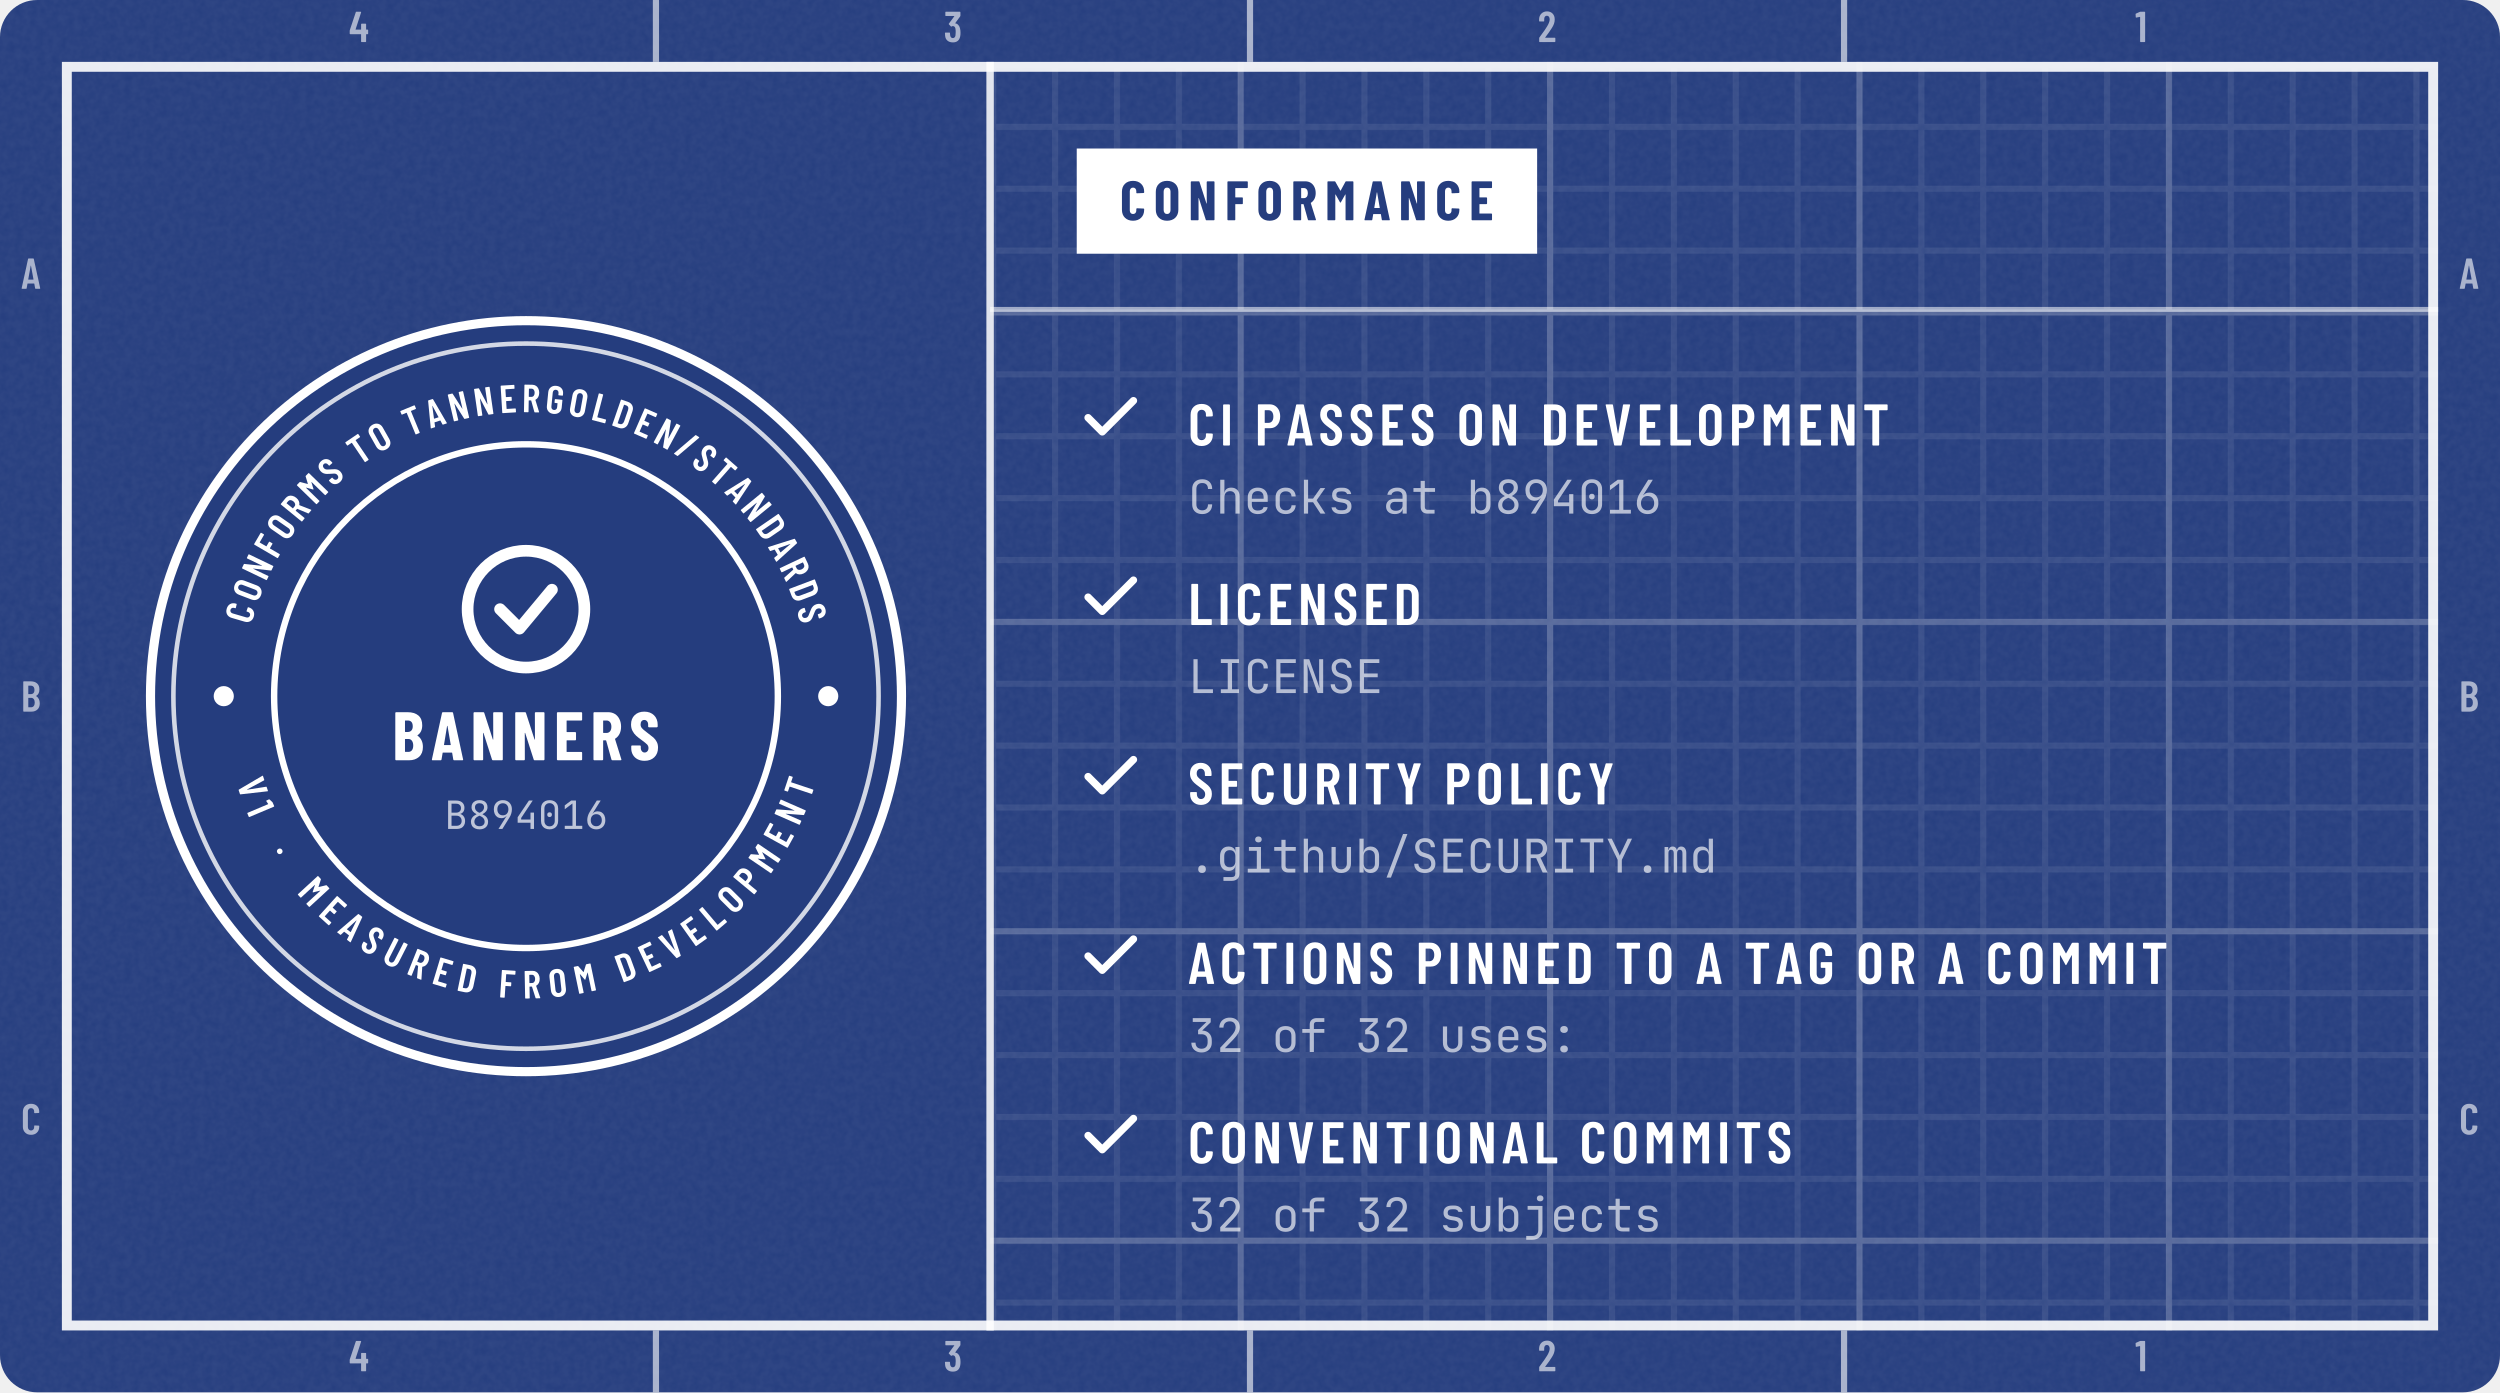
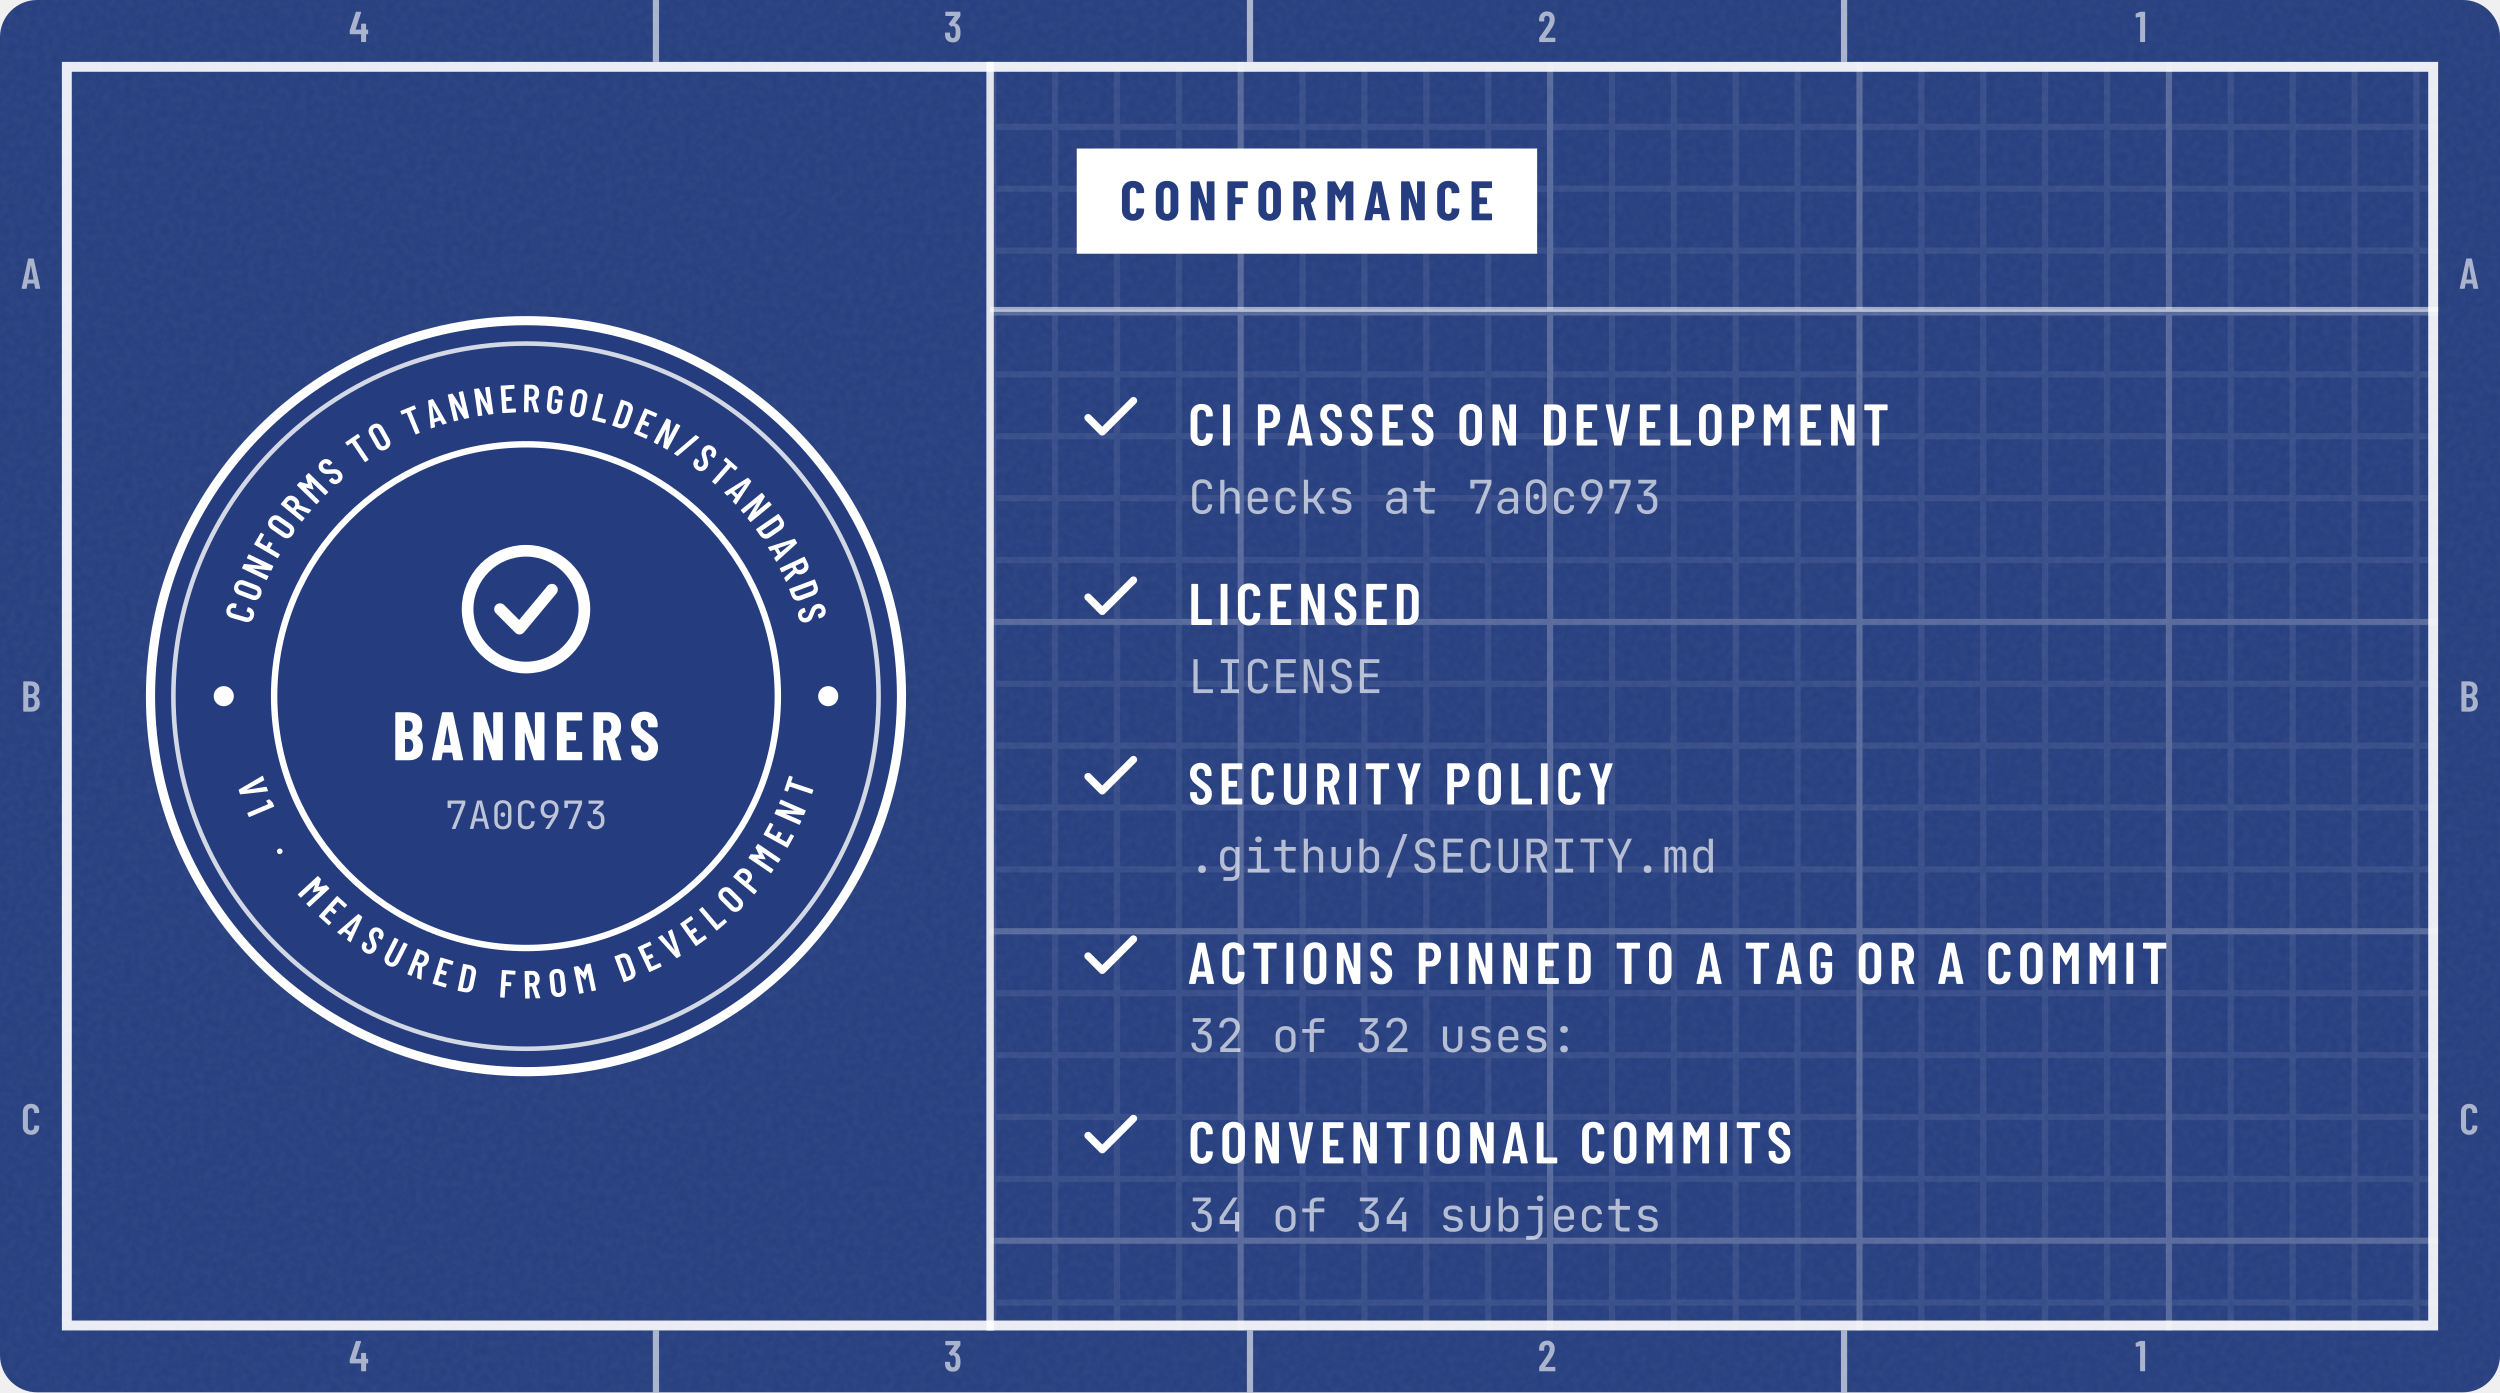
<svg xmlns="http://www.w3.org/2000/svg" width="404" height="225" viewBox="0 0 404 225" role="img" aria-labelledby="t d">
  <defs>
    <clipPath id="kc1">
      <rect x="0" y="0" width="404" height="225" rx="6" />
    </clipPath>
    <filter id="kn2" x="0" y="0" width="100%" height="100%">
      <feTurbulence type="fractalNoise" baseFrequency=".85" numOctaves="2" stitchTiles="stitch" />
      <feColorMatrix values="0 0 0 0 1 0 0 0 0 1 0 0 0 0 1 0 0 0 0.06 0" />
    </filter>
    <pattern id="kp3" width="10" height="10" patternUnits="userSpaceOnUse">
      <path d="M10 .5H.5V10" fill="none" stroke="#FFFFFF" stroke-opacity="0.075" />
    </pattern>
    <pattern id="kp4" width="50" height="50" patternUnits="userSpaceOnUse">
      <path d="M50 .5H.5V50" fill="none" stroke="#FFFFFF" stroke-opacity="0.16" />
    </pattern>
    <clipPath id="kc5">
      <path clip-rule="evenodd" d="M10 10h384v205h-384zM10 10h150v205h-150z" />
    </clipPath>
    <path id="m47" d="M21 14 226 690Q229 700 239 700H331Q337 700 340 696Q343 692 341 686L136 10Q133 0 123 0H31Q25 0 22 4Q19 8 21 14Z" />
    <path id="m49" d="M122 700H218Q223 700 226 696Q230 693 230 688V12Q230 7 226 4Q223 0 218 0H126Q121 0 118 4Q114 7 114 12V576Q114 578 112 580Q111 582 109 581L27 565H24Q13 565 13 576L10 643Q10 653 18 657L107 697Q114 700 122 700Z" />
    <path id="m50" d="M173 100H392Q397 100 400 96Q404 93 404 88V12Q404 7 400 4Q397 0 392 0H43Q38 0 34 4Q31 7 31 12V92Q31 101 36 107L75 160Q114 212 152 266Q189 320 215 363Q273 459 273 522Q273 562 256 585Q238 608 209 608Q180 608 163 586Q146 563 147 526V487Q147 482 144 478Q140 475 135 475H41Q36 475 32 478Q29 482 29 487V530Q33 610 84 659Q134 708 214 708Q293 708 342 656Q390 605 390 521Q390 471 373 422Q356 373 319 317Q294 277 260 229Q225 181 214 166Q184 126 170 106Q168 104 169 102Q170 100 173 100Z" />
    <path id="m51" d="M387 218Q387 169 380 134Q368 66 326 29Q283 -8 210 -8Q134 -8 86 32Q38 73 32 143Q30 165 28 207Q28 219 40 219H132Q144 219 144 207Q146 173 148 156Q153 125 169 108Q185 92 210 92Q234 92 250 108Q266 123 271 152Q276 182 276 230Q276 281 269 315Q263 341 248 355Q233 369 210 369Q195 369 183 360Q177 356 174 356Q172 356 166 360L119 408Q115 412 115 417Q115 421 118 425L243 595Q245 597 244 599Q242 601 239 601H49Q44 601 40 604Q37 608 37 613V688Q37 693 40 696Q44 700 49 700H373Q378 700 382 696Q385 693 385 688V609Q385 602 380 594L266 438Q262 432 268 431Q309 426 338 392Q368 358 378 307Q387 267 387 218Z" />
    <path id="m52" d="M443 275V194Q443 189 440 186Q436 182 431 182H401Q396 182 396 177V12Q396 7 392 4Q389 0 384 0H292Q287 0 284 4Q280 7 280 12V177Q280 182 275 182H29Q24 182 20 186Q17 189 17 194V259Q17 268 19 274L158 690Q161 700 171 700H271Q277 700 280 696Q283 693 281 686L153 293Q152 287 157 287H275Q280 287 280 292V412Q280 417 284 420Q287 424 292 424H384Q389 424 392 420Q396 417 396 412V292Q396 287 401 287H431Q436 287 440 284Q443 280 443 275Z" />
    <path id="m65" d="M325 11 306 116Q306 121 300 121H154Q148 121 148 116L129 11Q128 0 116 0H25Q11 0 14 13L162 689Q164 700 175 700H281Q292 700 294 689L442 13V9Q442 0 431 0H338Q326 0 325 11ZM171 212H282Q288 212 287 217L229 533Q228 536 226 536Q224 536 223 533L166 217Q165 212 171 212Z" />
    <path id="m66" d="M242 0H66Q61 0 58 4Q54 7 54 12V688Q54 693 58 696Q61 700 66 700H224Q319 700 373 652Q427 604 427 512Q427 409 354 365Q349 362 352 359Q391 334 413 292Q435 250 435 192Q435 100 382 50Q328 0 242 0ZM170 595V409Q170 404 175 404H226Q267 404 290 429Q313 454 313 500Q313 548 290 574Q267 600 226 600H175Q170 600 170 595ZM319 208Q319 260 296 290Q273 319 233 319H175Q170 319 170 314V106Q170 101 175 101H233Q273 101 296 129Q319 157 319 208Z" />
    <path id="m67" d="M42 180V521Q42 607 94 658Q145 708 230 708Q316 708 368 658Q420 607 420 521V509Q420 504 416 500Q413 496 408 496L315 492Q303 492 303 504V529Q303 564 283 586Q263 608 230 608Q198 608 178 586Q158 564 158 529V171Q158 136 178 114Q198 92 230 92Q263 92 283 114Q303 136 303 171V196Q303 201 306 204Q310 208 315 208L408 204Q413 204 416 200Q420 197 420 192V180Q420 95 368 44Q316 -8 230 -8Q145 -8 94 44Q42 95 42 180Z" />
    <path id="m68" d="M54 12V688Q54 693 58 696Q61 700 66 700H237Q323 700 374 648Q426 596 426 509V191Q426 104 374 52Q323 0 237 0H66Q61 0 58 4Q54 7 54 12ZM175 100 235 101Q268 101 288 128Q309 154 310 198V502Q310 547 290 574Q269 600 234 600H175Q170 600 170 595V105Q170 100 175 100Z" />
    <path id="m69" d="M391 600H175Q170 600 170 595V406Q170 401 175 401H303Q308 401 312 398Q315 394 315 389V312Q315 307 312 304Q308 300 303 300H175Q170 300 170 295V105Q170 100 175 100H391Q396 100 400 96Q403 93 403 88V12Q403 7 400 4Q396 0 391 0H66Q61 0 58 4Q54 7 54 12V688Q54 693 58 696Q61 700 66 700H391Q396 700 400 696Q403 693 403 688V612Q403 607 400 604Q396 600 391 600Z" />
    <path id="m70" d="M390 600H175Q170 600 170 595V406Q170 401 175 401H302Q307 401 310 398Q314 394 314 389V312Q314 307 310 304Q307 300 302 300H175Q170 300 170 295V12Q170 7 166 4Q163 0 158 0H66Q61 0 58 4Q54 7 54 12V688Q54 693 58 696Q61 700 66 700H390Q395 700 398 696Q402 693 402 688V612Q402 607 398 604Q395 600 390 600Z" />
    <path id="m71" d="M42 173V527Q42 609 94 658Q145 708 230 708Q315 708 368 658Q420 609 420 526V487Q420 482 416 478Q413 475 408 475H316Q311 475 308 478Q304 482 304 487V528Q304 564 284 586Q263 608 230 608Q197 608 177 586Q157 564 157 528V172Q157 136 177 114Q197 92 230 92Q263 92 284 114Q304 136 304 172V268Q304 273 299 273H238Q233 273 230 276Q226 280 226 285V358Q226 363 230 366Q233 370 238 370H408Q413 370 416 366Q420 363 420 358V173Q420 91 368 42Q315 -8 230 -8Q145 -8 94 42Q42 91 42 173Z" />
    <path id="m73" d="M54 12V688Q54 693 58 696Q61 700 66 700H158Q163 700 166 696Q170 693 170 688V12Q170 7 166 4Q163 0 158 0H66Q61 0 58 4Q54 7 54 12Z" />
    <path id="m76" d="M54 12V688Q54 693 58 696Q61 700 66 700H158Q163 700 166 696Q170 693 170 688V105Q170 100 175 100H391Q396 100 400 96Q403 93 403 88V12Q403 7 400 4Q396 0 391 0H66Q61 0 58 4Q54 7 54 12Z" />
    <path id="m77" d="M383 700H475Q480 700 484 696Q487 693 487 688V12Q487 7 484 4Q480 0 475 0H383Q378 0 374 4Q371 7 371 12V484Q371 488 369 488Q367 488 365 485L278 327Q273 319 269 319Q265 319 260 327L173 485Q171 488 169 488Q167 488 167 484V12Q167 7 164 4Q160 0 155 0H63Q58 0 54 4Q51 7 51 12V688Q51 693 54 696Q58 700 63 700H155Q165 700 170 692L267 521Q270 517 273 521L368 692Q373 700 383 700Z" />
    <path id="m78" d="M350 700H441Q446 700 450 696Q453 693 453 688V12Q453 7 450 4Q446 0 441 0H336Q326 0 323 10L174 434Q173 437 170 436Q168 436 168 433L169 12Q169 7 166 4Q162 0 157 0H66Q61 0 58 4Q54 7 54 12V688Q54 693 58 696Q61 700 66 700H169Q179 700 182 690L332 269Q333 266 336 266Q338 267 338 270V688Q338 693 342 696Q345 700 350 700Z" />
    <path id="m79" d="M42 182V518Q42 604 94 656Q147 708 233 708Q319 708 372 656Q425 604 425 518V182Q425 96 372 44Q319 -8 233 -8Q147 -8 94 44Q42 96 42 182ZM309 177V523Q309 561 288 584Q267 608 233 608Q199 608 178 584Q158 561 158 523V177Q158 139 178 116Q199 92 233 92Q267 92 288 116Q309 139 309 177Z" />
    <path id="m80" d="M432 495Q432 405 384 350Q337 295 259 295H174Q169 295 169 290V12Q169 7 166 4Q162 0 157 0H65Q60 0 56 4Q53 7 53 12V689Q53 694 56 698Q60 701 65 701H253Q306 701 346 675Q387 649 410 602Q432 555 432 495ZM316 492Q316 542 294 572Q271 601 234 601H174Q169 601 169 596V391Q169 386 174 386H234Q271 386 294 414Q316 443 316 492Z" />
    <path id="m82" d="M318 10 233 297Q231 301 228 301H175Q170 301 170 296V12Q170 7 166 4Q163 0 158 0H66Q61 0 58 4Q54 7 54 12V688Q54 693 58 696Q61 700 66 700H254Q307 700 348 674Q388 649 410 602Q433 556 433 496Q433 434 409 389Q385 344 342 321Q338 320 339 315L437 14Q438 12 438 9Q438 0 427 0H331Q321 0 318 10ZM170 595V396Q170 391 175 391H236Q272 391 294 419Q317 447 317 495Q317 543 294 572Q272 600 236 600H175Q170 600 170 595Z" />
    <path id="m83" d="M34 173V199Q34 204 38 208Q41 211 46 211H137Q142 211 146 208Q149 204 149 199V179Q149 140 168 116Q188 92 219 92Q250 92 270 114Q290 137 290 174Q290 200 279 219Q268 238 248 255Q228 272 184 304Q134 340 104 368Q73 396 52 436Q32 475 32 527Q32 610 82 659Q132 708 214 708Q297 708 348 656Q399 605 399 520V496Q399 491 396 488Q392 484 387 484H297Q292 484 288 488Q285 491 285 496V522Q285 561 266 584Q246 608 214 608Q184 608 165 586Q146 565 146 527Q146 491 166 466Q187 441 247 397Q308 352 339 324Q370 295 387 261Q404 227 404 180Q404 95 353 44Q302 -8 219 -8Q136 -8 85 42Q34 92 34 173Z" />
    <path id="m84" d="M425 688V612Q425 607 422 604Q418 600 413 600H286Q281 600 281 595V12Q281 7 278 4Q274 0 269 0H177Q172 0 168 4Q165 7 165 12V595Q165 600 160 600H40Q35 600 32 604Q28 607 28 612V688Q28 693 32 696Q35 700 40 700H413Q418 700 422 696Q425 693 425 688Z" />
    <path id="m85" d="M50 194V688Q50 693 54 696Q57 700 62 700H154Q159 700 162 696Q166 693 166 688V182Q166 142 186 117Q206 92 239 92Q272 92 292 117Q312 142 312 182V688Q312 693 316 696Q319 700 324 700H416Q421 700 424 696Q428 693 428 688V194Q428 103 376 48Q324 -8 239 -8Q153 -8 102 48Q50 103 50 194Z" />
    <path id="m86" d="M171 11 28 687 27 691Q27 700 38 700H139Q151 700 152 689L235 208Q236 205 238 205Q240 205 241 208L322 689Q323 700 335 700H433Q446 700 443 687L299 11Q297 0 286 0H184Q173 0 171 11Z" />
    <path id="m89" d="M170 13V286L169 292L30 686Q29 688 29 691Q29 700 40 700H136Q147 700 150 690L225 433Q226 430 228 430Q230 430 231 433L306 690Q309 700 320 700H416Q422 700 425 696Q428 693 426 686L287 292L286 286V13Q286 8 282 4Q279 1 274 1H182Q177 1 174 4Q170 8 170 13Z" />
    <path id="m183" d="M37 286Q37 317 57 337Q77 357 108 357Q139 357 158 337Q178 317 178 286Q178 255 158 235Q138 215 108 215Q77 215 57 235Q37 255 37 286Z" />
    <path id="j46" d="M300 -10Q262 -10 240 12Q217 34 217 71Q217 110 240 133Q262 156 300 156Q338 156 360 133Q383 110 383 71Q383 34 360 12Q338 -10 300 -10Z" />
    <path id="j47" d="M75 -110 430 830H525L170 -110Z" />
    <path id="j48" d="M300 -10Q233 -10 184 16Q134 43 107 92Q80 140 80 205V525Q80 591 107 639Q134 687 184 714Q233 740 300 740Q368 740 417 714Q466 687 493 639Q520 591 520 525V205Q520 140 493 92Q466 43 416 16Q367 -10 300 -10ZM300 67Q360 67 396 106Q433 144 433 205V525Q433 586 396 624Q360 663 300 663Q240 663 204 624Q167 586 167 525V205Q167 144 204 106Q240 67 300 67ZM300 306Q273 306 256 323Q240 340 240 368Q240 395 256 412Q273 428 300 428Q327 428 344 412Q360 395 360 368Q360 340 344 323Q327 306 300 306Z" />
-     <path id="j49" d="M90 0V82H288V655L90 507V607L255 730H378V82H540V0Z" />
    <path id="j50" d="M92 0V92L315 329Q372 390 398 438Q424 485 424 529Q424 590 390 625Q357 660 299 660Q235 660 198 624Q162 588 162 525H72Q74 591 102 640Q131 688 182 714Q232 740 299 740Q365 740 414 714Q462 689 488 642Q514 595 514 530Q514 468 481 407Q448 346 373 268L193 82H526V0Z" />
    <path id="j51" d="M289 -10Q223 -10 174 16Q124 43 97 90Q70 137 70 200H160Q160 139 194 104Q229 70 290 70Q352 70 386 106Q420 142 420 200V252Q420 314 386 348Q352 382 290 382H215V472L396 648H100V730H487V640L303 462Q395 459 451 405Q510 348 510 252V200Q510 137 482 90Q455 43 405 16Q355 -10 289 -10Z" />
    <path id="j52" d="M410 0V160H80V301L369 730H467L170 282V242H410V420H500V0Z" />
-     <path id="j54" d="M301 -10Q231 -10 178 20Q126 49 97 102Q68 155 68 225Q68 280 84 333Q99 386 130 435L313 730H413L206 398L210 395Q229 423 262 438Q295 453 336 453Q396 453 440 425Q484 397 508 346Q532 295 532 225Q532 155 503 102Q474 49 422 20Q371 -10 301 -10ZM300 70Q364 70 403 112Q442 155 442 225Q442 295 403 338Q364 380 300 380Q236 380 197 338Q158 295 158 225Q158 155 197 112Q236 70 300 70Z" />
-     <path id="j56" d="M300 -10Q233 -10 184 14Q134 37 107 81Q80 125 80 184Q80 249 116 296Q150 342 225 378Q162 413 131 451Q95 496 95 559Q95 615 120 656Q145 697 191 719Q237 741 300 741Q363 741 409 719Q455 697 480 656Q505 615 505 559Q505 496 469 452Q439 414 375 379Q450 343 484 298Q520 250 520 184Q520 95 460 42Q401 -10 300 -10ZM300 70Q361 70 396 102Q432 133 432 186Q432 229 409 264Q386 299 343 320L300 341L254 319Q213 299 190 264Q168 230 168 188Q168 134 204 102Q239 70 300 70ZM299 415 325 427Q369 448 393 482Q417 516 417 557Q417 605 386 633Q354 661 300 661Q246 661 214 632Q183 604 183 556Q183 516 206 482Q230 448 271 428Z" />
+     <path id="j55" d="M185 0 446 648H170V540H80V730H535V642L282 0Z" />
    <path id="j57" d="M187 0 394 332 390 335Q371 307 338 292Q305 277 264 277Q205 277 160 305Q116 333 92 384Q68 436 68 505Q68 576 97 628Q126 681 178 710Q230 740 299 740Q369 740 422 710Q474 681 503 628Q532 576 532 505Q532 450 516 397Q501 344 470 295L287 0ZM300 350Q364 350 403 392Q442 435 442 505Q442 575 403 618Q364 660 300 660Q236 660 197 618Q158 575 158 505Q158 435 197 392Q236 350 300 350Z" />
    <path id="j58" d="M300 410Q263 410 240 430Q217 451 217 485Q217 519 240 540Q263 560 300 560Q338 560 360 540Q383 519 383 485Q383 451 360 430Q338 410 300 410ZM300 -10Q263 -10 240 10Q217 31 217 65Q217 99 240 120Q263 140 300 140Q338 140 360 120Q383 99 383 65Q383 31 360 10Q338 -10 300 -10Z" />
-     <path id="j66" d="M93 0V730H300Q400 730 456 680Q513 630 513 541Q513 491 492 454Q471 417 433 397Q419 390 404 386Q423 380 441 371Q483 348 506 305Q530 262 530 203Q530 141 504 95Q478 49 430 24Q382 0 315 0ZM181 81H305Q368 81 404 114Q441 148 441 206Q441 266 404 304Q368 341 305 341H181ZM181 419H299Q357 419 390 450Q424 481 424 534Q424 587 391 618Q358 649 300 649H181Z" />
+     <path id="j65" d="M50 0 240 730H361L550 0H459L411 194H190L142 0ZM208 270H392L336 495Q320 559 311 602Q302 645 300 658Q298 645 289 602Q280 559 264 496Z" />
    <path id="j67" d="M304 -10Q238 -10 190 15Q141 40 114 88Q88 135 88 200V530Q88 596 114 643Q141 690 190 715Q238 740 304 740Q370 740 418 714Q466 689 492 642Q518 595 518 530H428Q428 592 396 626Q363 659 304 659Q245 659 212 626Q178 593 178 531V200Q178 138 212 104Q245 71 304 71Q363 71 396 104Q428 138 428 200H518Q518 136 492 88Q466 41 418 16Q370 -10 304 -10Z" />
    <path id="j69" d="M100 0V730H520V648H189V422H485V341H189V82H520V0Z" />
    <path id="j73" d="M105 0V82H254V648H105V730H495V648H346V82H495V0Z" />
    <path id="j76" d="M115 0V730H205V82H535V0Z" />
    <path id="j78" d="M90 0V730H210L433 105Q431 130 428 166Q426 203 424 244Q423 284 423 320V730H510V0H390L168 625Q170 601 172 564Q174 528 176 488Q177 447 177 410V0Z" />
    <path id="j82" d="M92 0V730H318Q383 730 432 704Q481 677 508 630Q535 583 535 520Q535 446 496 393Q458 340 392 320L545 0H439L299 310H182V0ZM182 391H318Q374 391 408 426Q442 462 442 520Q442 579 408 614Q374 649 318 649H182Z" />
    <path id="j83" d="M304 -10Q232 -10 180 14Q129 38 101 83Q73 128 72 190H162Q162 135 200 103Q237 71 304 71Q367 71 402 102Q438 133 438 188Q438 232 414 265Q391 298 347 311L248 342Q173 365 132 419Q92 473 92 546Q92 605 118 648Q145 692 193 716Q241 741 306 741Q402 741 460 688Q518 634 519 545H429Q429 599 396 630Q364 660 305 660Q247 660 214 632Q182 604 182 554Q182 509 206 476Q230 443 275 429L375 397Q448 374 488 319Q528 264 528 190Q528 130 500 85Q472 40 422 15Q371 -10 304 -10Z" />
    <path id="j84" d="M255 0V649H55V731H545V649H345V0Z" />
    <path id="j85" d="M300 -10Q198 -10 144 46Q90 103 90 200V730H180V200Q180 140 210 105Q239 70 300 70Q360 70 390 105Q420 140 420 200V730H510V200Q510 102 456 46Q403 -10 300 -10Z" />
    <path id="j89" d="M255 0V273L35 730H128L273 430Q285 405 292 388Q299 370 301 362Q303 370 310 388Q318 405 330 430L472 730H565L345 273V0Z" />
    <path id="j97" d="M252 -10Q165 -10 115 34Q65 79 65 155Q65 232 115 276Q165 320 250 320H420V375Q420 426 390 454Q359 481 303 481Q254 481 221 460Q188 440 183 405H93Q102 476 160 518Q218 560 305 560Q400 560 455 511Q510 462 510 378V0H422V105H421Q416 56 376 25Q329 -10 252 -10ZM274 61Q338 61 379 93Q420 125 420 175V253H252Q207 253 181 228Q155 203 155 160Q155 114 186 88Q218 61 274 61Z" />
    <path id="j98" d="M332 -10Q264 -10 223 27Q189 57 183 105H182V0H92V730H182V570L180 445H183Q189 492 224 523Q265 560 332 560Q415 560 465 505Q515 450 515 355V194Q515 100 465 45Q415 -10 332 -10ZM302 68Q359 68 392 102Q425 136 425 200V350Q425 414 392 448Q359 482 302 482Q247 482 214 447Q182 412 182 350V200Q182 138 214 103Q247 68 302 68Z" />
    <path id="j99" d="M304 -10Q238 -10 188 15Q139 40 112 88Q85 135 85 200V350Q85 416 112 463Q139 510 188 535Q238 560 304 560Q399 560 457 509Q515 458 518 370H428Q425 423 392 452Q360 480 304 480Q245 480 210 446Q175 413 175 351V200Q175 138 210 104Q245 70 304 70Q360 70 392 99Q425 128 428 180H518Q515 92 457 41Q399 -10 304 -10Z" />
    <path id="j100" d="M268 -10Q186 -10 136 45Q85 100 85 194V355Q85 450 135 505Q185 560 268 560Q336 560 377 523Q411 492 417 445H420L418 570V730H508V0H418V105H417Q411 57 377 27Q336 -10 268 -10ZM298 68Q354 68 386 103Q418 138 418 200V350Q418 412 386 447Q354 482 298 482Q241 482 208 448Q175 414 175 350V200Q175 136 208 102Q241 68 298 68Z" />
    <path id="j101" d="M300 -10Q235 -10 186 16Q138 42 112 90Q85 137 85 200V350Q85 414 112 461Q138 508 186 534Q235 560 300 560Q365 560 414 534Q462 508 488 461Q515 414 515 350V253H173V200Q173 135 206 100Q239 66 300 66Q352 66 384 84Q416 103 423 140H513Q504 71 446 30Q387 -10 300 -10ZM427 321V350Q427 415 394 450Q362 485 300 485Q239 485 206 450Q173 415 173 350V321Z" />
    <path id="j102" d="M220 0V413H60V495H220V590Q220 655 261 692Q302 730 374 730H535V648H374Q343 648 326 634Q310 619 310 590V495H535V413H310V0Z" />
    <path id="j103" d="M161 -180V-98H336Q378 -98 398 -79Q417 -60 417 -20V50L419 150H417Q413 101 378 70Q338 35 271 35Q186 35 137 90Q88 146 88 240V356Q88 450 137 505Q186 560 271 560Q338 560 378 525Q413 494 417 445H418V550H507V-20Q507 -94 462 -137Q416 -180 335 -180ZM298 113Q354 113 386 148Q418 183 418 245V350Q418 412 386 447Q354 482 298 482Q241 482 210 448Q178 414 178 350V245Q178 181 210 147Q241 113 298 113Z" />
    <path id="j104" d="M92 0V730H182V445H183Q189 495 221 525Q260 560 329 560Q412 560 461 509Q510 458 510 370V0H420V360Q420 419 388 452Q357 484 303 484Q247 484 214 449Q182 414 182 350V0Z" />
    <path id="j105" d="M85 0V82H280V468H110V550H370V82H555V0ZM315 649Q282 649 263 666Q244 683 244 712Q244 742 263 760Q282 777 315 777Q348 777 367 760Q386 742 386 712Q386 683 367 666Q348 649 315 649Z" />
    <path id="j106" d="M85 -180V-97H214Q276 -97 310 -64Q345 -30 345 31V468H115V550H435V31Q435 -66 375 -123Q315 -180 214 -180ZM385 649Q352 649 333 666Q314 683 314 712Q314 742 333 760Q352 777 385 777Q418 777 437 760Q456 742 456 712Q456 683 437 666Q418 649 385 649Z" />
    <path id="j107" d="M95 0V730H185V323H291L451 550H554L369 288L557 0H452L292 245H185V0Z" />
    <path id="j109" d="M66 0V550H145V484H151Q156 513 174 533Q198 560 240 560Q286 560 311 526Q324 509 330 484H334Q339 513 358 533Q383 560 425 560Q477 560 506 521Q534 482 534 418V0H451V419Q451 453 436 472Q422 491 394 491Q367 491 352 472Q336 454 336 420V0H264V419Q264 454 248 472Q233 491 205 491Q177 491 163 472Q149 454 149 420V0Z" />
    <path id="j111" d="M300 -8Q234 -8 186 17Q138 42 112 90Q85 137 85 202V348Q85 414 112 461Q138 508 186 533Q234 558 300 558Q366 558 414 533Q462 508 488 461Q515 414 515 349V202Q515 137 488 90Q462 42 414 17Q366 -8 300 -8ZM300 72Q359 72 392 105Q425 138 425 202V348Q425 412 392 445Q359 478 300 478Q242 478 208 445Q175 412 175 348V202Q175 138 208 105Q242 72 300 72Z" />
    <path id="j115" d="M283 -8Q227 -8 186 10Q144 27 120 59Q95 91 90 135H180Q186 106 212 89Q239 72 283 72H325Q378 72 404 94Q430 115 430 151Q430 186 406 206Q383 227 337 234L263 246Q182 260 142 296Q103 333 103 403Q103 477 150 518Q197 558 291 558H329Q408 558 456 521Q504 484 514 421H424Q418 447 394 462Q370 478 329 478H291Q240 478 216 459Q193 440 193 402Q193 368 213 352Q233 336 276 329L350 317Q439 303 480 265Q520 227 520 155Q520 79 472 36Q423 -8 325 -8Z" />
    <path id="j116" d="M360 0Q289 0 250 38Q210 76 210 145V468H55V550H210V705H300V550H520V468H300V145Q300 82 360 82H510V0Z" />
    <path id="j117" d="M299 -10Q204 -10 147 46Q90 103 90 200V550H180V200Q180 138 212 104Q244 69 299 69Q355 69 388 104Q420 138 420 200V550H510V200Q510 103 452 46Q394 -10 299 -10Z" />
    <path id="n65" d="M325 11 309 107Q309 112 303 112H176Q170 112 170 107L154 11Q153 0 141 0H24Q11 0 14 13L161 689Q163 700 174 700H309Q320 700 322 689L468 13L469 9Q469 0 458 0H338Q326 0 325 11ZM194 221H284Q289 221 288 226L241 499Q240 502 238 502Q236 502 235 499L190 226Q190 221 194 221Z" />
    <path id="n66" d="M245 0H56Q51 0 48 4Q44 7 44 12V688Q44 693 48 696Q51 700 56 700H223Q323 700 380 652Q436 604 436 509Q436 410 368 365Q364 362 367 359Q446 303 446 193Q446 100 390 50Q334 0 245 0ZM185 574V417Q185 412 190 412H226Q260 412 279 434Q298 455 298 494Q298 535 280 557Q261 579 226 579H190Q185 579 185 574ZM305 214Q305 258 286 284Q267 310 235 310H190Q185 310 185 305V127Q185 122 190 122H234Q267 122 286 146Q305 170 305 214Z" />
    <path id="n67" d="M34 189V513Q34 602 88 655Q143 708 233 708Q324 708 378 655Q433 602 433 513V502Q433 497 430 494Q426 490 421 490L304 485Q292 485 292 496V522Q292 551 276 569Q260 587 233 587Q207 587 191 569Q175 551 175 522V177Q175 148 191 130Q207 113 233 113Q260 113 276 130Q292 148 292 177V204Q292 209 296 212Q299 216 304 216L421 211Q426 211 430 208Q433 204 433 199V189Q433 99 378 46Q323 -8 233 -8Q143 -8 88 46Q34 99 34 189Z" />
    <path id="n69" d="M399 579H190Q185 579 185 574V416Q185 411 190 411H310Q315 411 318 408Q322 404 322 399V302Q322 297 318 294Q315 290 310 290H190Q185 290 185 285V126Q185 121 190 121H399Q404 121 408 118Q411 114 411 109V12Q411 7 408 4Q404 0 399 0H56Q51 0 48 4Q44 7 44 12V688Q44 693 48 696Q51 700 56 700H399Q404 700 408 696Q411 693 411 688V591Q411 586 408 582Q404 579 399 579Z" />
    <path id="n70" d="M398 579H190Q185 579 185 574V416Q185 411 190 411H309Q314 411 318 408Q321 404 321 399V302Q321 297 318 294Q314 290 309 290H190Q185 290 185 285V12Q185 7 182 4Q178 0 173 0H56Q51 0 48 4Q44 7 44 12V688Q44 693 48 696Q51 700 56 700H398Q403 700 406 696Q410 693 410 688V591Q410 586 406 582Q403 579 398 579Z" />
    <path id="n77" d="M379 700H495Q500 700 504 696Q507 693 507 688V12Q507 7 504 4Q500 0 495 0H378Q373 0 370 4Q366 7 366 12V461Q366 465 364 465Q362 465 360 462L282 324Q277 316 274 316Q271 316 266 324L188 462Q186 465 184 465Q182 465 182 461V12Q182 7 178 4Q175 0 170 0H53Q48 0 44 4Q41 7 41 12V688Q41 693 44 696Q48 700 53 700H168Q178 700 183 692L272 533Q275 529 278 533L364 692Q368 700 379 700Z" />
    <path id="n78" d="M342 700H458Q463 700 466 696Q470 693 470 688V12Q470 7 466 4Q463 0 458 0H326Q316 0 313 10L189 397Q188 400 186 400Q183 399 183 396L184 12Q184 7 180 4Q177 0 172 0H56Q51 0 48 4Q44 7 44 12V688Q44 693 48 696Q51 700 56 700H187Q197 700 200 690L325 303Q326 300 328 300Q331 301 331 304L330 688Q330 693 334 696Q337 700 342 700Z" />
    <path id="n79" d="M34 190V510Q34 600 89 654Q144 708 236 708Q328 708 384 654Q439 600 439 510V190Q439 100 384 46Q328 -8 236 -8Q144 -8 89 46Q34 100 34 190ZM298 184V516Q298 548 281 568Q264 587 236 587Q208 587 192 568Q175 548 175 516V184Q175 152 192 132Q208 113 236 113Q264 113 281 132Q298 152 298 184Z" />
    <path id="n82" d="M306 10 229 286Q227 290 224 290H190Q185 290 185 285V12Q185 7 182 4Q178 0 173 0H56Q51 0 48 4Q44 7 44 12V688Q44 693 48 696Q51 700 56 700H258Q313 700 356 674Q399 647 422 599Q446 551 446 489Q446 430 424 385Q401 340 361 315Q359 314 358 312Q357 311 358 309L450 14L451 10Q451 0 440 0H320Q309 0 306 10ZM185 574V403Q185 398 190 398H235Q266 398 286 422Q305 447 305 488Q305 530 286 554Q266 579 235 579H190Q185 579 185 574Z" />
    <path id="n83" d="M30 175V204Q30 209 34 212Q37 216 42 216H157Q162 216 166 212Q169 209 169 204V182Q169 151 185 132Q201 113 225 113Q249 113 265 131Q281 149 281 178Q281 208 261 230Q241 251 183 293Q133 329 102 357Q71 385 49 426Q27 467 27 521Q27 606 80 657Q133 708 220 708Q308 708 362 655Q415 602 415 516V492Q415 487 412 484Q408 480 403 480H288Q283 480 280 484Q276 487 276 492V519Q276 550 260 568Q245 587 220 587Q196 587 181 570Q166 552 166 521Q166 491 185 468Q204 445 260 404Q322 358 354 330Q385 301 402 266Q420 232 420 184Q420 96 366 44Q312 -8 224 -8Q166 -8 122 15Q78 38 54 80Q30 121 30 175Z" />
  </defs>
  <rect y="0" width="404" height="225" rx="6" fill="#253D7E" />
  <rect y="0" width="404" height="225" clip-path="url(#kc1)" filter="url(#kn2)" />
  <g clip-path="url(#kc5)">
    <rect y="0" width="404" height="225" fill="url(#kp3)" />
    <rect y="0" width="404" height="225" fill="url(#kp4)" />
  </g>
  <rect x="10.8" y="10.8" width="382.4" height="203.4" fill="none" stroke="#FFFFFF" stroke-opacity="0.9" stroke-width="1.6" />
  <path d="M106 0V10M106 215V225M202 0V10M202 215V225M298 0V10M298 215V225" stroke="#FFFFFF" stroke-opacity="0.6" />
  <g transform="scale(0.007 -0.007)" fill="#FFFFFF" fill-opacity="0.6">
    <use href="#m52" x="8056" y="-971" />
    <use href="#m52" x="8056" y="-31657" />
    <use href="#m51" x="21787" y="-971" />
    <use href="#m51" x="21787" y="-31657" />
    <use href="#m50" x="35502" y="-971" />
    <use href="#m50" x="35502" y="-31657" />
    <use href="#m49" x="49292" y="-971" />
    <use href="#m49" x="49292" y="-31657" />
    <use href="#m65" x="486" y="-6667" />
    <use href="#m65" x="56772" y="-6667" />
    <use href="#m66" x="483" y="-16429" />
    <use href="#m66" x="56769" y="-16429" />
    <use href="#m67" x="486" y="-26190" />
    <use href="#m67" x="56772" y="-26190" />
  </g>
  <path d="M160 10V215" stroke="#FFFFFF" stroke-opacity="0.85" stroke-width="1.2" />
  <g transform="translate(85 112.5) scale(0.74) translate(-85 -112.5)">
    <circle cx="85" cy="112.5" r="82" fill="#253D7E" stroke="#FFFFFF" stroke-width="2" />
    <circle cx="85" cy="112.5" r="77" fill="none" stroke="#FFFFFF" stroke-opacity="0.8" />
    <circle cx="85" cy="112.5" r="55" fill="none" stroke="#FFFFFF" stroke-width="1.4" />
    <g fill="#FFFFFF">
      <use href="#m67" transform="translate(85 112.5) rotate(-73.72) translate(-1.97 -62) scale(0.0086 -0.0086)" />
      <use href="#m79" transform="translate(85 112.5) rotate(-69.12) translate(-2.01 -62) scale(0.0086 -0.0086)" />
      <use href="#m78" transform="translate(85 112.5) rotate(-64.33) translate(-2.18 -62) scale(0.0086 -0.0086)" />
      <use href="#m70" transform="translate(85 112.5) rotate(-59.74) translate(-1.78 -62) scale(0.0086 -0.0086)" />
      <use href="#m79" transform="translate(85 112.5) rotate(-55.31) translate(-2.01 -62) scale(0.0086 -0.0086)" />
      <use href="#m82" transform="translate(85 112.5) rotate(-50.7) translate(-1.98 -62) scale(0.0086 -0.0086)" />
      <use href="#m77" transform="translate(85 112.5) rotate(-45.8) translate(-2.31 -62) scale(0.0086 -0.0086)" />
      <use href="#m83" transform="translate(85 112.5) rotate(-41.02) translate(-1.87 -62) scale(0.0086 -0.0086)" />
      <use href="#m84" transform="translate(85 112.5) rotate(-34.06) translate(-1.94 -62) scale(0.0086 -0.0086)" />
      <use href="#m79" transform="translate(85 112.5) rotate(-29.48) translate(-2.01 -62) scale(0.0086 -0.0086)" />
      <use href="#m84" transform="translate(85 112.5) rotate(-22.39) translate(-1.94 -62) scale(0.0086 -0.0086)" />
      <use href="#m65" transform="translate(85 112.5) rotate(-17.86) translate(-1.96 -62) scale(0.0086 -0.0086)" />
      <use href="#m78" transform="translate(85 112.5) rotate(-13.11) translate(-2.18 -62) scale(0.0086 -0.0086)" />
      <use href="#m78" transform="translate(85 112.5) rotate(-8.16) translate(-2.18 -62) scale(0.0086 -0.0086)" />
      <use href="#m69" transform="translate(85 112.5) rotate(-3.49) translate(-1.87 -62) scale(0.0086 -0.0086)" />
      <use href="#m82" transform="translate(85 112.5) rotate(0.99) translate(-1.98 -62) scale(0.0086 -0.0086)" />
      <use href="#m71" transform="translate(85 112.5) rotate(5.59) translate(-1.99 -62) scale(0.0086 -0.0086)" />
      <use href="#m79" transform="translate(85 112.5) rotate(10.2) translate(-2.01 -62) scale(0.0086 -0.0086)" />
      <use href="#m76" transform="translate(85 112.5) rotate(14.63) translate(-1.78 -62) scale(0.0086 -0.0086)" />
      <use href="#m68" transform="translate(85 112.5) rotate(19.08) translate(-2.03 -62) scale(0.0086 -0.0086)" />
      <use href="#m69" transform="translate(85 112.5) rotate(23.61) translate(-1.87 -62) scale(0.0086 -0.0086)" />
      <use href="#m78" transform="translate(85 112.5) rotate(28.28) translate(-2.18 -62) scale(0.0086 -0.0086)" />
      <use href="#m47" transform="translate(85 112.5) rotate(32.75) translate(-1.66 -62) scale(0.0086 -0.0086)" />
      <use href="#m83" transform="translate(85 112.5) rotate(36.93) translate(-1.87 -62) scale(0.0086 -0.0086)" />
      <use href="#m84" transform="translate(85 112.5) rotate(41.38) translate(-1.94 -62) scale(0.0086 -0.0086)" />
      <use href="#m65" transform="translate(85 112.5) rotate(45.91) translate(-1.96 -62) scale(0.0086 -0.0086)" />
      <use href="#m78" transform="translate(85 112.5) rotate(50.66) translate(-2.18 -62) scale(0.0086 -0.0086)" />
      <use href="#m68" transform="translate(85 112.5) rotate(55.47) translate(-2.03 -62) scale(0.0086 -0.0086)" />
      <use href="#m65" transform="translate(85 112.5) rotate(60.09) translate(-1.96 -62) scale(0.0086 -0.0086)" />
      <use href="#m82" transform="translate(85 112.5) rotate(64.65) translate(-1.98 -62) scale(0.0086 -0.0086)" />
      <use href="#m68" transform="translate(85 112.5) rotate(69.28) translate(-2.03 -62) scale(0.0086 -0.0086)" />
      <use href="#m83" transform="translate(85 112.5) rotate(73.81) translate(-1.87 -62) scale(0.0086 -0.0086)" />
    </g>
    <g fill="#FFFFFF">
      <use href="#m86" transform="translate(85 112.5) rotate(71.49) translate(-2.03 66.02) scale(0.0086 -0.0086)" />
      <use href="#m49" transform="translate(85 112.5) rotate(67.09) translate(-1.18 66.02) scale(0.0086 -0.0086)" />
      <use href="#m183" transform="translate(85 112.5) rotate(57.79) translate(-0.92 66.02) scale(0.0086 -0.0086)" />
      <use href="#m77" transform="translate(85 112.5) rotate(47.4) translate(-2.31 66.02) scale(0.0086 -0.0086)" />
      <use href="#m69" transform="translate(85 112.5) rotate(42.07) translate(-1.87 66.02) scale(0.0086 -0.0086)" />
      <use href="#m65" transform="translate(85 112.5) rotate(37.07) translate(-1.96 66.02) scale(0.0086 -0.0086)" />
      <use href="#m83" transform="translate(85 112.5) rotate(32.08) translate(-1.87 66.02) scale(0.0086 -0.0086)" />
      <use href="#m85" transform="translate(85 112.5) rotate(27) translate(-2.06 66.02) scale(0.0086 -0.0086)" />
      <use href="#m82" transform="translate(85 112.5) rotate(21.81) translate(-1.98 66.02) scale(0.0086 -0.0086)" />
      <use href="#m69" transform="translate(85 112.5) rotate(16.79) translate(-1.87 66.02) scale(0.0086 -0.0086)" />
      <use href="#m68" transform="translate(85 112.5) rotate(11.73) translate(-2.03 66.02) scale(0.0086 -0.0086)" />
      <use href="#m70" transform="translate(85 112.5) rotate(3.77) translate(-1.78 66.02) scale(0.0086 -0.0086)" />
      <use href="#m82" transform="translate(85 112.5) rotate(-1.16) translate(-1.98 66.02) scale(0.0086 -0.0086)" />
      <use href="#m79" transform="translate(85 112.5) rotate(-6.31) translate(-2.01 66.02) scale(0.0086 -0.0086)" />
      <use href="#m77" transform="translate(85 112.5) rotate(-11.77) translate(-2.31 66.02) scale(0.0086 -0.0086)" />
      <use href="#m68" transform="translate(85 112.5) rotate(-20.24) translate(-2.03 66.02) scale(0.0086 -0.0086)" />
      <use href="#m69" transform="translate(85 112.5) rotate(-25.3) translate(-1.87 66.02) scale(0.0086 -0.0086)" />
      <use href="#m86" transform="translate(85 112.5) rotate(-30.36) translate(-2.03 66.02) scale(0.0086 -0.0086)" />
      <use href="#m69" transform="translate(85 112.5) rotate(-35.41) translate(-1.87 66.02) scale(0.0086 -0.0086)" />
      <use href="#m76" transform="translate(85 112.5) rotate(-40.24) translate(-1.78 66.02) scale(0.0086 -0.0086)" />
      <use href="#m79" transform="translate(85 112.5) rotate(-45.2) translate(-2.01 66.02) scale(0.0086 -0.0086)" />
      <use href="#m80" transform="translate(85 112.5) rotate(-50.33) translate(-1.97 66.02) scale(0.0086 -0.0086)" />
      <use href="#m77" transform="translate(85 112.5) rotate(-55.75) translate(-2.31 66.02) scale(0.0086 -0.0086)" />
      <use href="#m69" transform="translate(85 112.5) rotate(-61.09) translate(-1.87 66.02) scale(0.0086 -0.0086)" />
      <use href="#m78" transform="translate(85 112.5) rotate(-66.29) translate(-2.18 66.02) scale(0.0086 -0.0086)" />
      <use href="#m84" transform="translate(85 112.5) rotate(-71.56) translate(-1.94 66.02) scale(0.0086 -0.0086)" />
    </g>
    <circle cx="19" cy="112.5" r="2.2" fill="#FFFFFF" />
    <circle cx="151" cy="112.5" r="2.2" fill="#FFFFFF" />
    <g transform="translate(68 76.5) scale(1.4167)" fill="none" stroke="#FFFFFF" stroke-width="1.8" stroke-linecap="round" stroke-linejoin="round">
      <circle cx="12" cy="12" r="9" />
      <path d="M8 12l3 3 5-6" />
    </g>
    <g transform="translate(55.8 126.5) scale(0.015 -0.015)" fill="#FFFFFF">
      <use href="#n66" x="0" />
      <use href="#n65" x="563" />
      <use href="#n78" x="1139" />
      <use href="#n78" x="1746" />
      <use href="#n69" x="2353" />
      <use href="#n82" x="2885" />
      <use href="#n83" x="3449" />
    </g>
    <g transform="translate(67.2 141.5) scale(0.0085 -0.0085)" fill="#FFFFFF" fill-opacity="0.7">
-       <use href="#j66" x="0" />
-       <use href="#j56" x="600" />
-       <use href="#j57" x="1200" />
-       <use href="#j52" x="1800" />
-       <use href="#j48" x="2400" />
-       <use href="#j49" x="3000" />
-       <use href="#j54" x="3600" />
+       <use href="#j55" x="0" />
+       <use href="#j65" x="600" />
+       <use href="#j48" x="1200" />
+       <use href="#j67" x="1800" />
+       <use href="#j57" x="2400" />
+       <use href="#j55" x="3000" />
+       <use href="#j51" x="3600" />
    </g>
  </g>
  <rect x="174" y="24" width="74.4" height="17" fill="#FFFFFF" />
  <g transform="translate(181 35.6) scale(0.009 -0.009)" fill="#253D7E">
    <use href="#n67" x="0" />
    <use href="#n79" x="608" />
    <use href="#n78" x="1226" />
    <use href="#n70" x="1884" />
    <use href="#n79" x="2450" />
    <use href="#n82" x="3067" />
    <use href="#n77" x="3683" />
    <use href="#n65" x="4375" />
    <use href="#n78" x="5002" />
    <use href="#n67" x="5660" />
    <use href="#n69" x="6268" />
  </g>
  <path d="M160 50H394" fill="none" stroke="#FFFFFF" stroke-opacity="0.55" stroke-width=".8" />
  <g transform="translate(174 62) scale(0.4583)" fill="none" stroke="#FFFFFF" stroke-width="2.6" stroke-linecap="round" stroke-linejoin="round">
    <path d="M20 6L9 17l-5-5" />
  </g>
  <g transform="translate(192 72) scale(0.0095 -0.0095)" fill="#FFFFFF">
    <use href="#m67" x="0" />
    <use href="#m73" x="541" />
    <use href="#m80" x="1134" />
    <use href="#m65" x="1675" />
    <use href="#m83" x="2215" />
    <use href="#m83" x="2733" />
    <use href="#m69" x="3251" />
    <use href="#m83" x="3771" />
    <use href="#m79" x="4573" />
    <use href="#m78" x="5124" />
    <use href="#m68" x="6000" />
    <use href="#m69" x="6556" />
    <use href="#m86" x="7075" />
    <use href="#m69" x="7630" />
    <use href="#m76" x="8150" />
    <use href="#m79" x="8649" />
    <use href="#m80" x="9200" />
    <use href="#m77" x="9741" />
    <use href="#m69" x="10363" />
    <use href="#m78" x="10883" />
    <use href="#m84" x="11474" />
  </g>
  <g transform="translate(192 83) scale(0.0075 -0.0075)" fill="#FFFFFF" fill-opacity="0.65">
    <use href="#j67" x="0" />
    <use href="#j104" x="600" />
    <use href="#j101" x="1200" />
    <use href="#j99" x="1800" />
    <use href="#j107" x="2400" />
    <use href="#j115" x="3000" />
    <use href="#j97" x="4200" />
    <use href="#j116" x="4800" />
-     <use href="#j98" x="6000" />
-     <use href="#j56" x="6600" />
-     <use href="#j57" x="7200" />
-     <use href="#j52" x="7800" />
-     <use href="#j48" x="8400" />
-     <use href="#j49" x="9000" />
-     <use href="#j54" x="9600" />
+     <use href="#j55" x="6000" />
+     <use href="#j97" x="6600" />
+     <use href="#j48" x="7200" />
+     <use href="#j99" x="7800" />
+     <use href="#j57" x="8400" />
+     <use href="#j55" x="9000" />
+     <use href="#j51" x="9600" />
  </g>
  <g transform="translate(174 91) scale(0.4583)" fill="none" stroke="#FFFFFF" stroke-width="2.6" stroke-linecap="round" stroke-linejoin="round">
    <path d="M20 6L9 17l-5-5" />
  </g>
  <g transform="translate(192 101) scale(0.0095 -0.0095)" fill="#FFFFFF">
    <use href="#m76" x="0" />
    <use href="#m73" x="499" />
    <use href="#m67" x="807" />
    <use href="#m69" x="1349" />
    <use href="#m78" x="1868" />
    <use href="#m83" x="2459" />
    <use href="#m69" x="2977" />
    <use href="#m68" x="3496" />
  </g>
  <g transform="translate(192 112) scale(0.0075 -0.0075)" fill="#FFFFFF" fill-opacity="0.65">
    <use href="#j76" x="0" />
    <use href="#j73" x="600" />
    <use href="#j67" x="1200" />
    <use href="#j69" x="1800" />
    <use href="#j78" x="2400" />
    <use href="#j83" x="3000" />
    <use href="#j69" x="3600" />
  </g>
  <g transform="translate(174 120) scale(0.4583)" fill="none" stroke="#FFFFFF" stroke-width="2.6" stroke-linecap="round" stroke-linejoin="round">
    <path d="M20 6L9 17l-5-5" />
  </g>
  <g transform="translate(192 130) scale(0.0095 -0.0095)" fill="#FFFFFF">
    <use href="#m83" x="0" />
    <use href="#m69" x="518" />
    <use href="#m67" x="1037" />
    <use href="#m85" x="1579" />
    <use href="#m82" x="2141" />
    <use href="#m73" x="2686" />
    <use href="#m84" x="2994" />
    <use href="#m89" x="3530" />
    <use href="#m80" x="4355" />
    <use href="#m79" x="4896" />
    <use href="#m76" x="5447" />
    <use href="#m73" x="5947" />
    <use href="#m67" x="6255" />
    <use href="#m89" x="6796" />
  </g>
  <g transform="translate(192 141) scale(0.0075 -0.0075)" fill="#FFFFFF" fill-opacity="0.65">
    <use href="#j46" x="0" />
    <use href="#j103" x="600" />
    <use href="#j105" x="1200" />
    <use href="#j116" x="1800" />
    <use href="#j104" x="2400" />
    <use href="#j117" x="3000" />
    <use href="#j98" x="3600" />
    <use href="#j47" x="4200" />
    <use href="#j83" x="4800" />
    <use href="#j69" x="5400" />
    <use href="#j67" x="6000" />
    <use href="#j85" x="6600" />
    <use href="#j82" x="7200" />
    <use href="#j73" x="7800" />
    <use href="#j84" x="8400" />
    <use href="#j89" x="9000" />
    <use href="#j46" x="9600" />
    <use href="#j109" x="10200" />
    <use href="#j100" x="10800" />
  </g>
  <g transform="translate(174 149) scale(0.4583)" fill="none" stroke="#FFFFFF" stroke-width="2.6" stroke-linecap="round" stroke-linejoin="round">
    <path d="M20 6L9 17l-5-5" />
  </g>
  <g transform="translate(192 159) scale(0.0095 -0.0095)" fill="#FFFFFF">
    <use href="#m65" x="0" />
    <use href="#m67" x="540" />
    <use href="#m84" x="1081" />
    <use href="#m73" x="1618" />
    <use href="#m79" x="1926" />
    <use href="#m78" x="2477" />
    <use href="#m83" x="3068" />
    <use href="#m80" x="3871" />
    <use href="#m73" x="4412" />
    <use href="#m78" x="4720" />
    <use href="#m78" x="5311" />
    <use href="#m69" x="5903" />
    <use href="#m68" x="6422" />
    <use href="#m84" x="7262" />
    <use href="#m79" x="7798" />
    <use href="#m65" x="8634" />
    <use href="#m84" x="9458" />
    <use href="#m65" x="9994" />
    <use href="#m71" x="10535" />
    <use href="#m79" x="11365" />
    <use href="#m82" x="11916" />
    <use href="#m65" x="12746" />
    <use href="#m67" x="13570" />
    <use href="#m79" x="14111" />
    <use href="#m77" x="14663" />
    <use href="#m77" x="15285" />
    <use href="#m73" x="15907" />
    <use href="#m84" x="16215" />
  </g>
  <g transform="translate(192 170) scale(0.0075 -0.0075)" fill="#FFFFFF" fill-opacity="0.65">
    <use href="#j51" x="0" />
    <use href="#j50" x="600" />
    <use href="#j111" x="1800" />
    <use href="#j102" x="2400" />
    <use href="#j51" x="3600" />
    <use href="#j50" x="4200" />
    <use href="#j117" x="5400" />
    <use href="#j115" x="6000" />
    <use href="#j101" x="6600" />
    <use href="#j115" x="7200" />
    <use href="#j58" x="7800" />
  </g>
  <g transform="translate(174 178) scale(0.4583)" fill="none" stroke="#FFFFFF" stroke-width="2.6" stroke-linecap="round" stroke-linejoin="round">
    <path d="M20 6L9 17l-5-5" />
  </g>
  <g transform="translate(192 188) scale(0.0095 -0.0095)" fill="#FFFFFF">
    <use href="#m67" x="0" />
    <use href="#m79" x="541" />
    <use href="#m78" x="1092" />
    <use href="#m86" x="1684" />
    <use href="#m69" x="2239" />
    <use href="#m78" x="2758" />
    <use href="#m84" x="3349" />
    <use href="#m73" x="3885" />
    <use href="#m79" x="4194" />
    <use href="#m78" x="4745" />
    <use href="#m65" x="5336" />
    <use href="#m76" x="5876" />
    <use href="#m67" x="6660" />
    <use href="#m79" x="7201" />
    <use href="#m77" x="7752" />
    <use href="#m77" x="8374" />
    <use href="#m73" x="8997" />
    <use href="#m84" x="9305" />
    <use href="#m83" x="9841" />
  </g>
  <g transform="translate(192 199) scale(0.0075 -0.0075)" fill="#FFFFFF" fill-opacity="0.65">
    <use href="#j51" x="0" />
-     <use href="#j50" x="600" />
+     <use href="#j52" x="600" />
    <use href="#j111" x="1800" />
    <use href="#j102" x="2400" />
    <use href="#j51" x="3600" />
-     <use href="#j50" x="4200" />
+     <use href="#j52" x="4200" />
    <use href="#j115" x="5400" />
    <use href="#j117" x="6000" />
    <use href="#j98" x="6600" />
    <use href="#j106" x="7200" />
    <use href="#j101" x="7800" />
    <use href="#j99" x="8400" />
    <use href="#j116" x="9000" />
    <use href="#j115" x="9600" />
  </g>
</svg>
